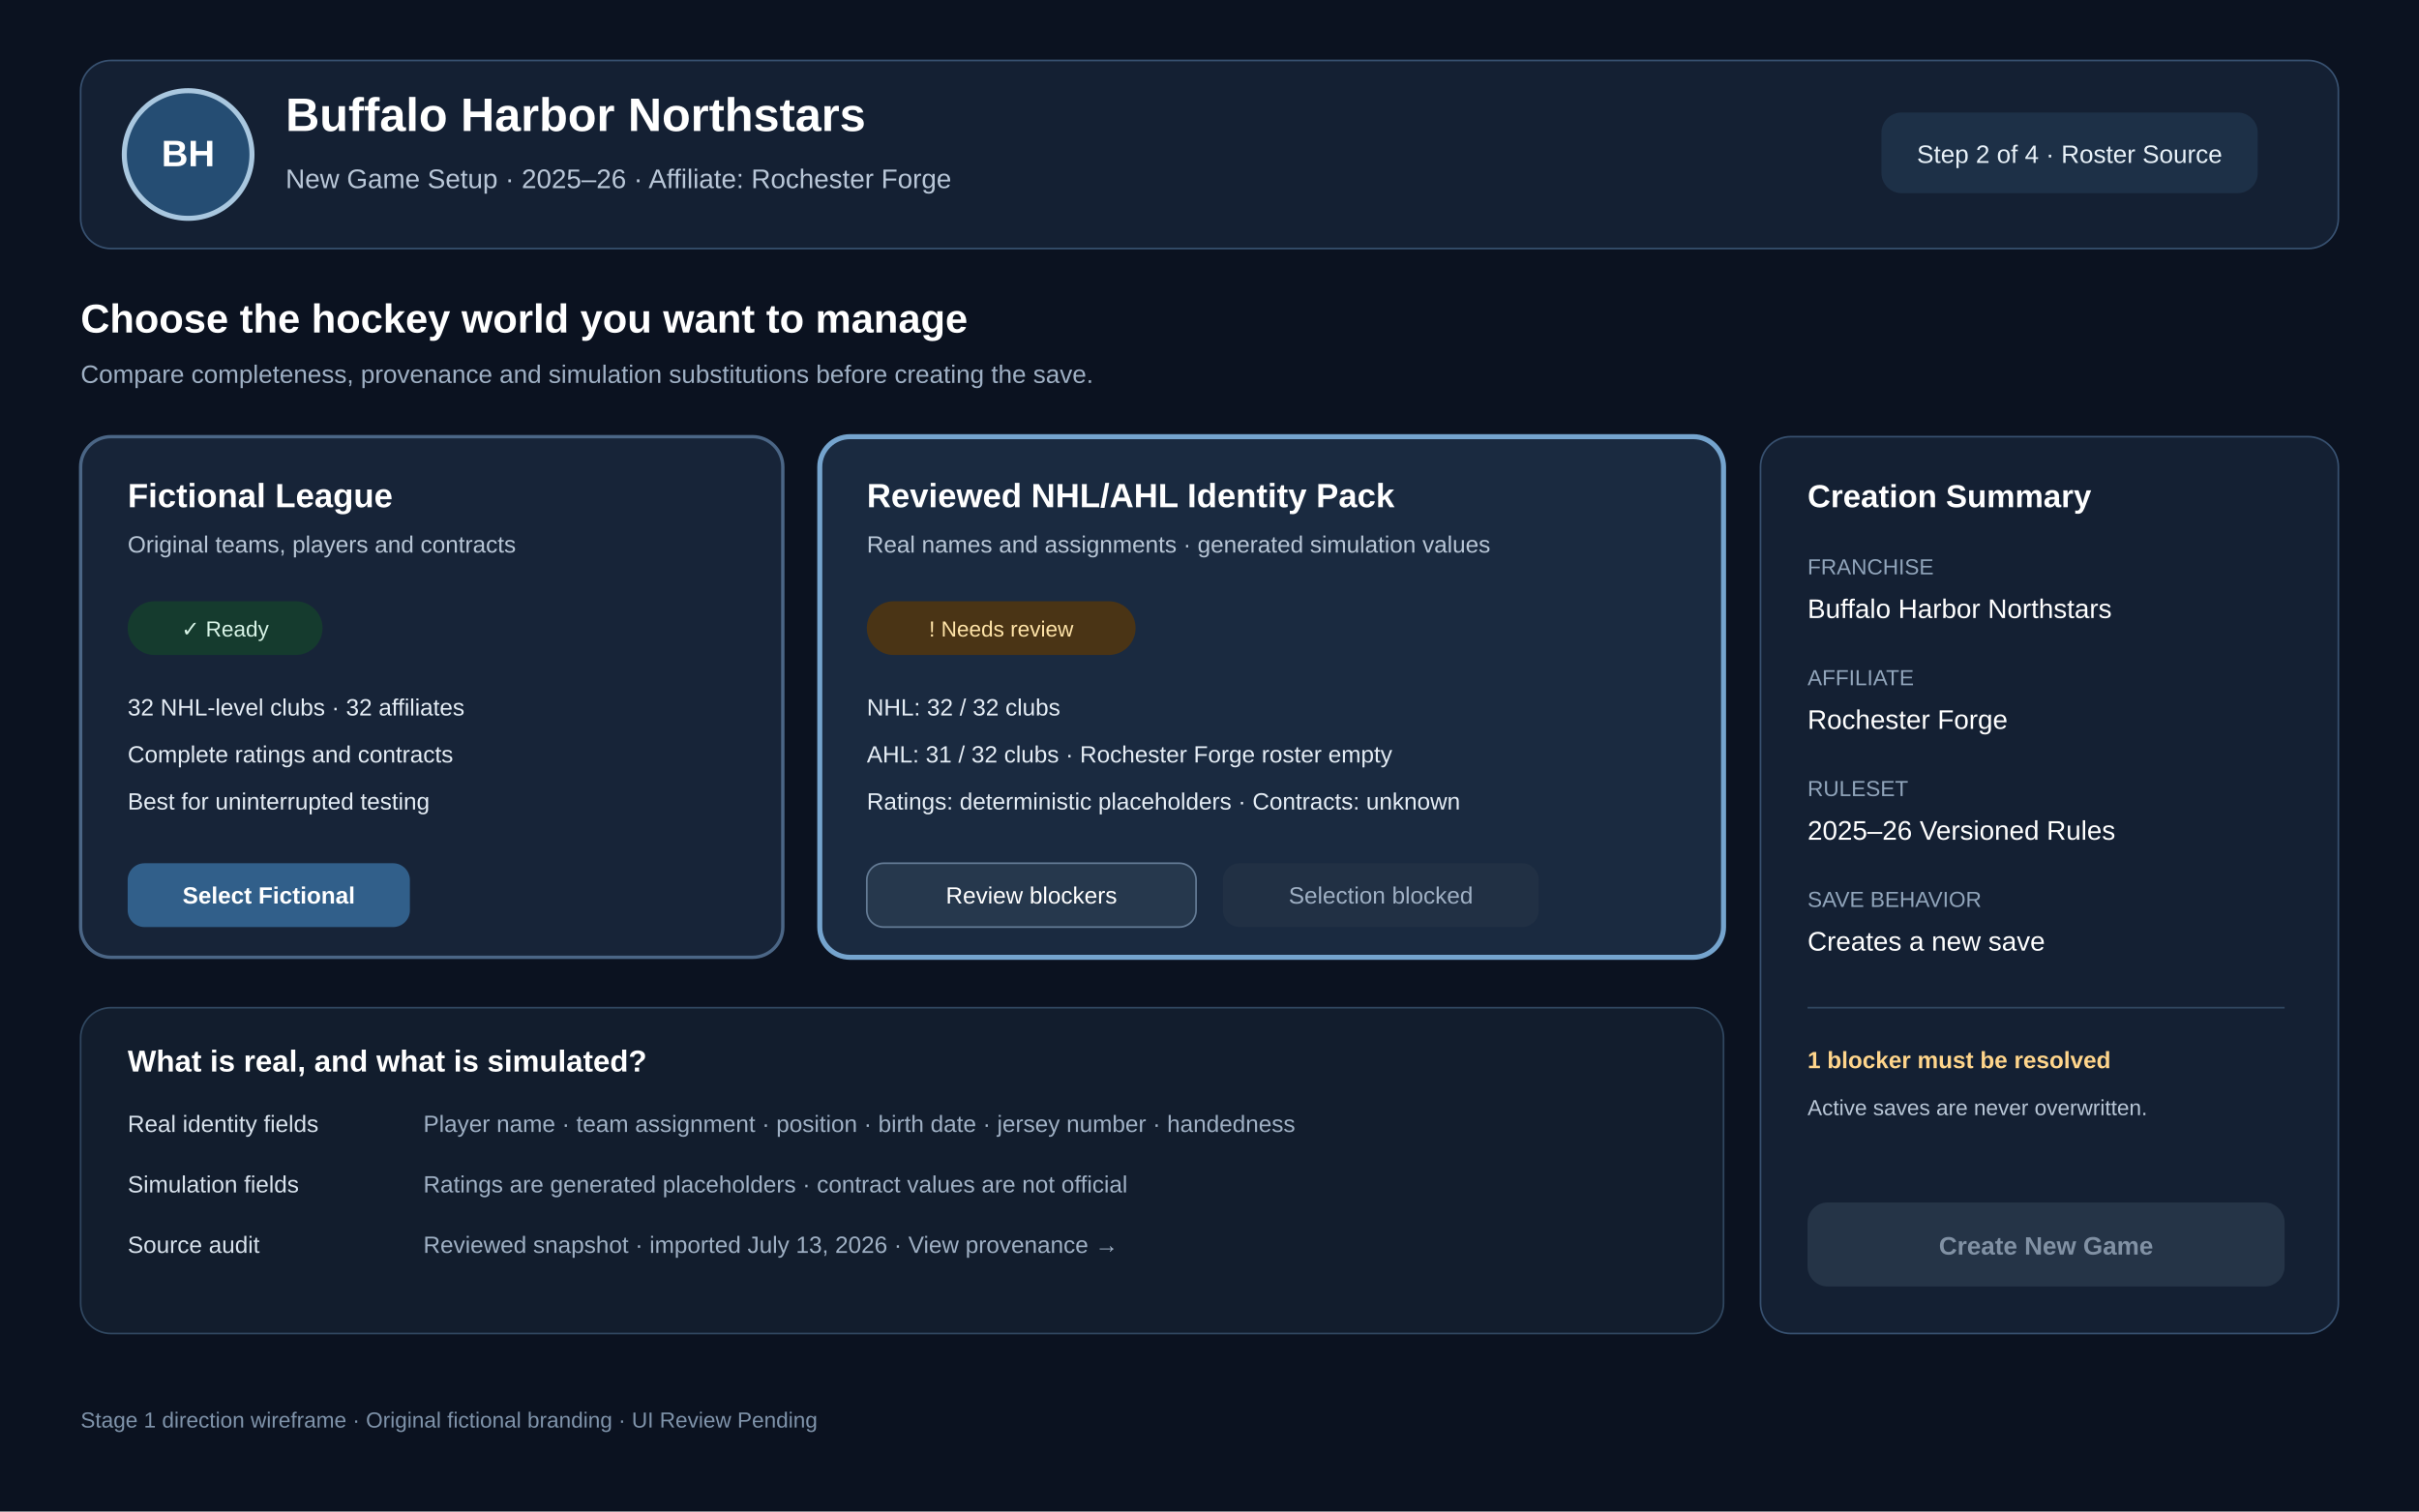
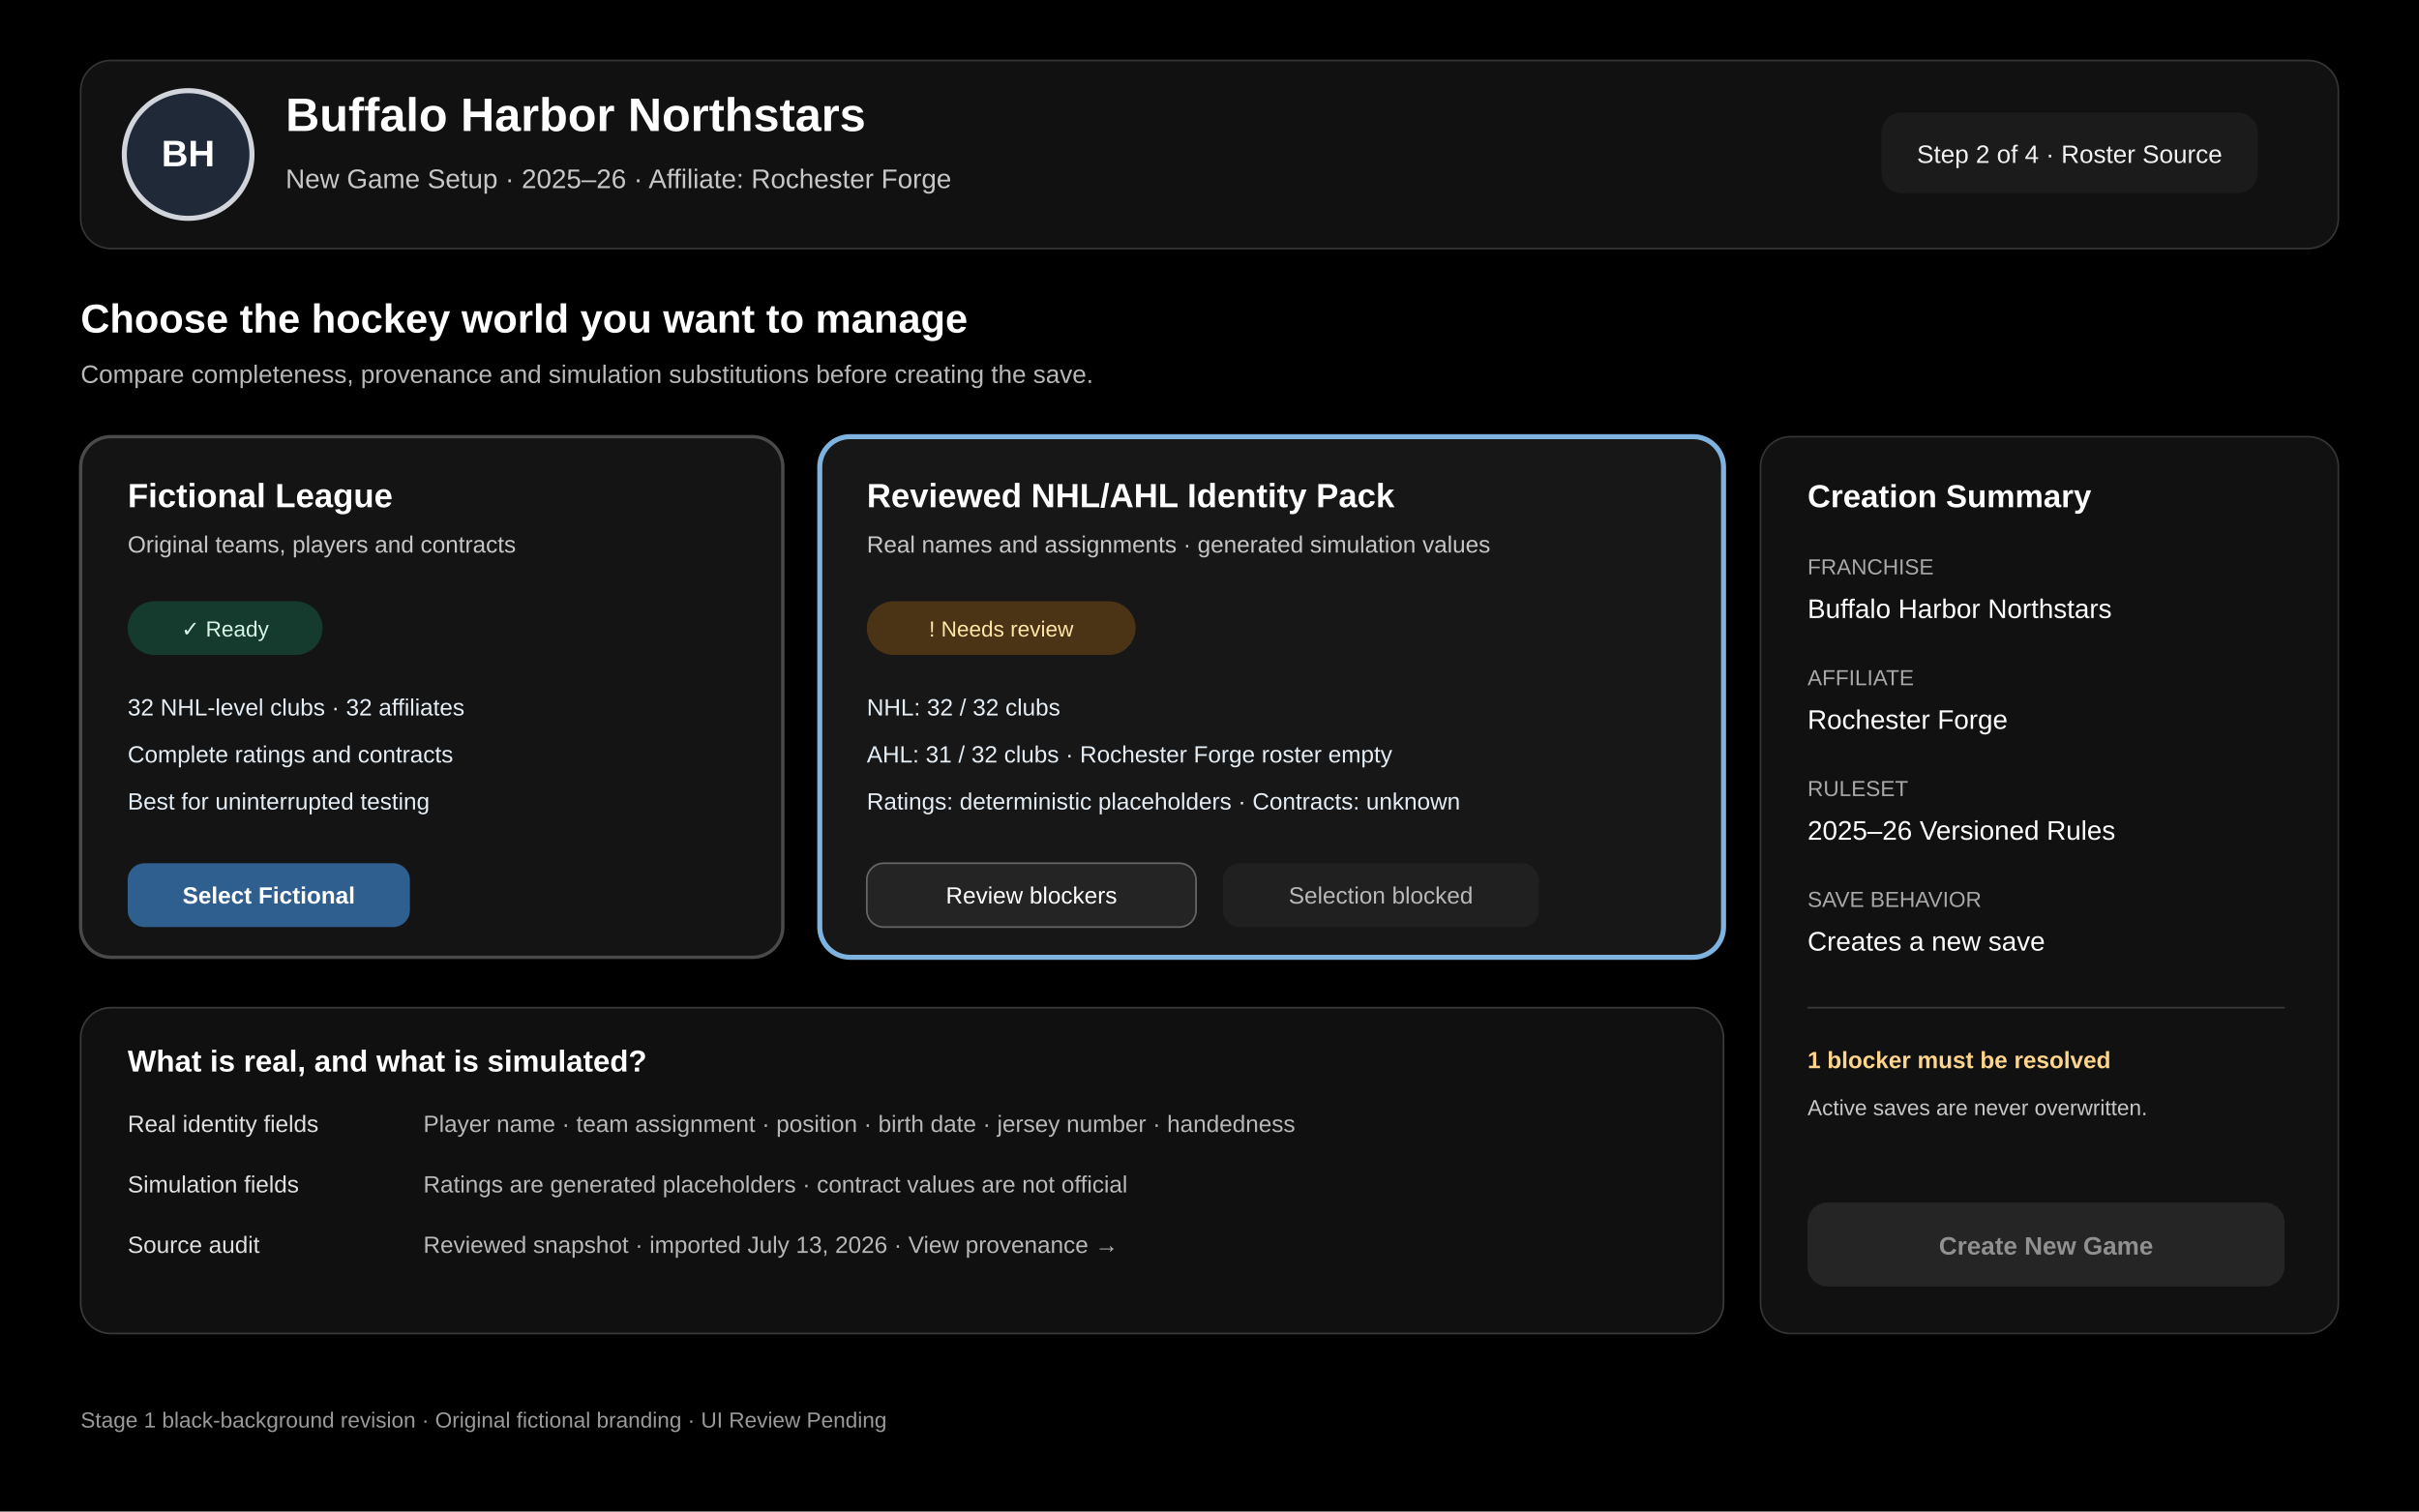
<svg xmlns="http://www.w3.org/2000/svg" width="1440" height="900" viewBox="0 0 1440 900" role="img" aria-labelledby="title desc">
-   <rect width="1440" height="900" fill="#0b1220" />
-   <rect x="48" y="36" width="1344" height="112" rx="18" fill="#142033" stroke="#37506f" />
-   <circle cx="112" cy="92" r="38" fill="#254d73" stroke="#a9c7df" stroke-width="3" />
+   <rect width="1440" height="900" fill="#000000" />
+   <rect x="48" y="36" width="1344" height="112" rx="18" fill="#111111" stroke="#343434" />
+   <circle cx="112" cy="92" r="38" fill="#1f2937" stroke="#d1d5db" stroke-width="3" />
  <text x="112" y="99" text-anchor="middle" font-family="Arial" font-size="22" font-weight="700" fill="#ffffff">BH</text>
  <text x="170" y="78" font-family="Arial" font-size="28" font-weight="700" fill="#ffffff">Buffalo Harbor Northstars</text>
-   <text x="170" y="112" font-family="Arial" font-size="16" fill="#b9c7d8">New Game Setup · 2025–26 · Affiliate: Rochester Forge</text>
-   <rect x="1120" y="67" width="224" height="48" rx="12" fill="#1d3047" />
-   <text x="1232" y="97" text-anchor="middle" font-family="Arial" font-size="15" fill="#e8f1f8">Step 2 of 4 · Roster Source</text>
+   <text x="170" y="112" font-family="Arial" font-size="16" fill="#c7c7c7">New Game Setup · 2025–26 · Affiliate: Rochester Forge</text>
+   <rect x="1120" y="67" width="224" height="48" rx="12" fill="#1b1b1b" />
+   <text x="1232" y="97" text-anchor="middle" font-family="Arial" font-size="15" fill="#f2f2f2">Step 2 of 4 · Roster Source</text>
  <text x="48" y="198" font-family="Arial" font-size="24" font-weight="700" fill="#ffffff">Choose the hockey world you want to manage</text>
-   <text x="48" y="228" font-family="Arial" font-size="15" fill="#9fb0c4">Compare completeness, provenance and simulation substitutions before creating the save.</text>
-   <rect x="48" y="260" width="418" height="310" rx="18" fill="#172438" stroke="#4b6686" stroke-width="2" />
+   <text x="48" y="228" font-family="Arial" font-size="15" fill="#b8b8b8">Compare completeness, provenance and simulation substitutions before creating the save.</text>
+   <rect x="48" y="260" width="418" height="310" rx="18" fill="#141414" stroke="#4a4a4a" stroke-width="2" />
  <text x="76" y="302" font-family="Arial" font-size="20" font-weight="700" fill="#ffffff">Fictional League</text>
-   <text x="76" y="329" font-family="Arial" font-size="14" fill="#b8c6d6">Original teams, players and contracts</text>
+   <text x="76" y="329" font-family="Arial" font-size="14" fill="#c6c6c6">Original teams, players and contracts</text>
  <rect x="76" y="358" width="116" height="32" rx="16" fill="#153b2e" />
  <text x="134" y="379" text-anchor="middle" font-family="Arial" font-size="13" fill="#d8f4e7">✓ Ready</text>
  <text x="76" y="426" font-family="Arial" font-size="14" fill="#e5edf5">32 NHL-level clubs · 32 affiliates</text>
  <text x="76" y="454" font-family="Arial" font-size="14" fill="#e5edf5">Complete ratings and contracts</text>
  <text x="76" y="482" font-family="Arial" font-size="14" fill="#e5edf5">Best for uninterrupted testing</text>
-   <rect x="76" y="514" width="168" height="38" rx="10" fill="#315f8a" />
+   <rect x="76" y="514" width="168" height="38" rx="10" fill="#2f5f8f" />
  <text x="160" y="538" text-anchor="middle" font-family="Arial" font-size="14" font-weight="700" fill="#ffffff">Select Fictional</text>
-   <rect x="488" y="260" width="538" height="310" rx="18" fill="#1a2a40" stroke="#75a4ce" stroke-width="3" />
+   <rect x="488" y="260" width="538" height="310" rx="18" fill="#171717" stroke="#7fb3df" stroke-width="3" />
  <text x="516" y="302" font-family="Arial" font-size="20" font-weight="700" fill="#ffffff">Reviewed NHL/AHL Identity Pack</text>
-   <text x="516" y="329" font-family="Arial" font-size="14" fill="#b8c6d6">Real names and assignments · generated simulation values</text>
+   <text x="516" y="329" font-family="Arial" font-size="14" fill="#c6c6c6">Real names and assignments · generated simulation values</text>
  <rect x="516" y="358" width="160" height="32" rx="16" fill="#4a3415" />
  <text x="596" y="379" text-anchor="middle" font-family="Arial" font-size="13" fill="#ffe4a8">! Needs review</text>
  <text x="516" y="426" font-family="Arial" font-size="14" fill="#e5edf5">NHL: 32 / 32 clubs</text>
  <text x="516" y="454" font-family="Arial" font-size="14" fill="#e5edf5">AHL: 31 / 32 clubs · Rochester Forge roster empty</text>
  <text x="516" y="482" font-family="Arial" font-size="14" fill="#e5edf5">Ratings: deterministic placeholders · Contracts: unknown</text>
-   <rect x="516" y="514" width="196" height="38" rx="10" fill="#26384d" stroke="#647b95" />
+   <rect x="516" y="514" width="196" height="38" rx="10" fill="#242424" stroke="#666666" />
  <text x="614" y="538" text-anchor="middle" font-family="Arial" font-size="14" fill="#ffffff">Review blockers</text>
-   <rect x="728" y="514" width="188" height="38" rx="10" fill="#213044" />
-   <text x="822" y="538" text-anchor="middle" font-family="Arial" font-size="14" fill="#9fb0c4">Selection blocked</text>
-   <rect x="1048" y="260" width="344" height="534" rx="18" fill="#142033" stroke="#37506f" />
+   <rect x="728" y="514" width="188" height="38" rx="10" fill="#202020" />
+   <text x="822" y="538" text-anchor="middle" font-family="Arial" font-size="14" fill="#b8b8b8">Selection blocked</text>
+   <rect x="1048" y="260" width="344" height="534" rx="18" fill="#111111" stroke="#343434" />
  <text x="1076" y="302" font-family="Arial" font-size="19" font-weight="700" fill="#ffffff">Creation Summary</text>
-   <text x="1076" y="342" font-family="Arial" font-size="13" fill="#91a5bb">FRANCHISE</text>
+   <text x="1076" y="342" font-family="Arial" font-size="13" fill="#a8a8a8">FRANCHISE</text>
  <text x="1076" y="368" font-family="Arial" font-size="16" fill="#ffffff">Buffalo Harbor Northstars</text>
-   <text x="1076" y="408" font-family="Arial" font-size="13" fill="#91a5bb">AFFILIATE</text>
+   <text x="1076" y="408" font-family="Arial" font-size="13" fill="#a8a8a8">AFFILIATE</text>
  <text x="1076" y="434" font-family="Arial" font-size="16" fill="#ffffff">Rochester Forge</text>
-   <text x="1076" y="474" font-family="Arial" font-size="13" fill="#91a5bb">RULESET</text>
+   <text x="1076" y="474" font-family="Arial" font-size="13" fill="#a8a8a8">RULESET</text>
  <text x="1076" y="500" font-family="Arial" font-size="16" fill="#ffffff">2025–26 Versioned Rules</text>
-   <text x="1076" y="540" font-family="Arial" font-size="13" fill="#91a5bb">SAVE BEHAVIOR</text>
+   <text x="1076" y="540" font-family="Arial" font-size="13" fill="#a8a8a8">SAVE BEHAVIOR</text>
  <text x="1076" y="566" font-family="Arial" font-size="16" fill="#ffffff">Creates a new save</text>
-   <line x1="1076" y1="600" x2="1360" y2="600" stroke="#304760" />
+   <line x1="1076" y1="600" x2="1360" y2="600" stroke="#3a3a3a" />
  <text x="1076" y="636" font-family="Arial" font-size="14" font-weight="700" fill="#ffd58b">1 blocker must be resolved</text>
-   <text x="1076" y="664" font-family="Arial" font-size="13" fill="#b8c6d6">Active saves are never overwritten.</text>
-   <rect x="1076" y="716" width="284" height="50" rx="12" fill="#253447" />
-   <text x="1218" y="747" text-anchor="middle" font-family="Arial" font-size="15" font-weight="700" fill="#8191a4">Create New Game</text>
-   <rect x="48" y="600" width="978" height="194" rx="18" fill="#121d2d" stroke="#304760" />
+   <text x="1076" y="664" font-family="Arial" font-size="13" fill="#c6c6c6">Active saves are never overwritten.</text>
+   <rect x="1076" y="716" width="284" height="50" rx="12" fill="#252525" />
+   <text x="1218" y="747" text-anchor="middle" font-family="Arial" font-size="15" font-weight="700" fill="#909090">Create New Game</text>
+   <rect x="48" y="600" width="978" height="194" rx="18" fill="#101010" stroke="#3a3a3a" />
  <text x="76" y="638" font-family="Arial" font-size="18" font-weight="700" fill="#ffffff">What is real, and what is simulated?</text>
-   <text x="76" y="674" font-family="Arial" font-size="14" fill="#d8e2ec">Real identity fields</text>
-   <text x="252" y="674" font-family="Arial" font-size="14" fill="#9fb0c4">Player name · team assignment · position · birth date · jersey number · handedness</text>
-   <text x="76" y="710" font-family="Arial" font-size="14" fill="#d8e2ec">Simulation fields</text>
-   <text x="252" y="710" font-family="Arial" font-size="14" fill="#9fb0c4">Ratings are generated placeholders · contract values are not official</text>
-   <text x="76" y="746" font-family="Arial" font-size="14" fill="#d8e2ec">Source audit</text>
-   <text x="252" y="746" font-family="Arial" font-size="14" fill="#9fb0c4">Reviewed snapshot · imported July 13, 2026 · View provenance →</text>
-   <text x="48" y="850" font-family="Arial" font-size="13" fill="#7f93aa">Stage 1 direction wireframe · Original fictional branding · UI Review Pending</text>
+   <text x="76" y="674" font-family="Arial" font-size="14" fill="#e0e0e0">Real identity fields</text>
+   <text x="252" y="674" font-family="Arial" font-size="14" fill="#b8b8b8">Player name · team assignment · position · birth date · jersey number · handedness</text>
+   <text x="76" y="710" font-family="Arial" font-size="14" fill="#e0e0e0">Simulation fields</text>
+   <text x="252" y="710" font-family="Arial" font-size="14" fill="#b8b8b8">Ratings are generated placeholders · contract values are not official</text>
+   <text x="76" y="746" font-family="Arial" font-size="14" fill="#e0e0e0">Source audit</text>
+   <text x="252" y="746" font-family="Arial" font-size="14" fill="#b8b8b8">Reviewed snapshot · imported July 13, 2026 · View provenance →</text>
+   <text x="48" y="850" font-family="Arial" font-size="13" fill="#9a9a9a">Stage 1 black-background revision · Original fictional branding · UI Review Pending</text>
</svg>
